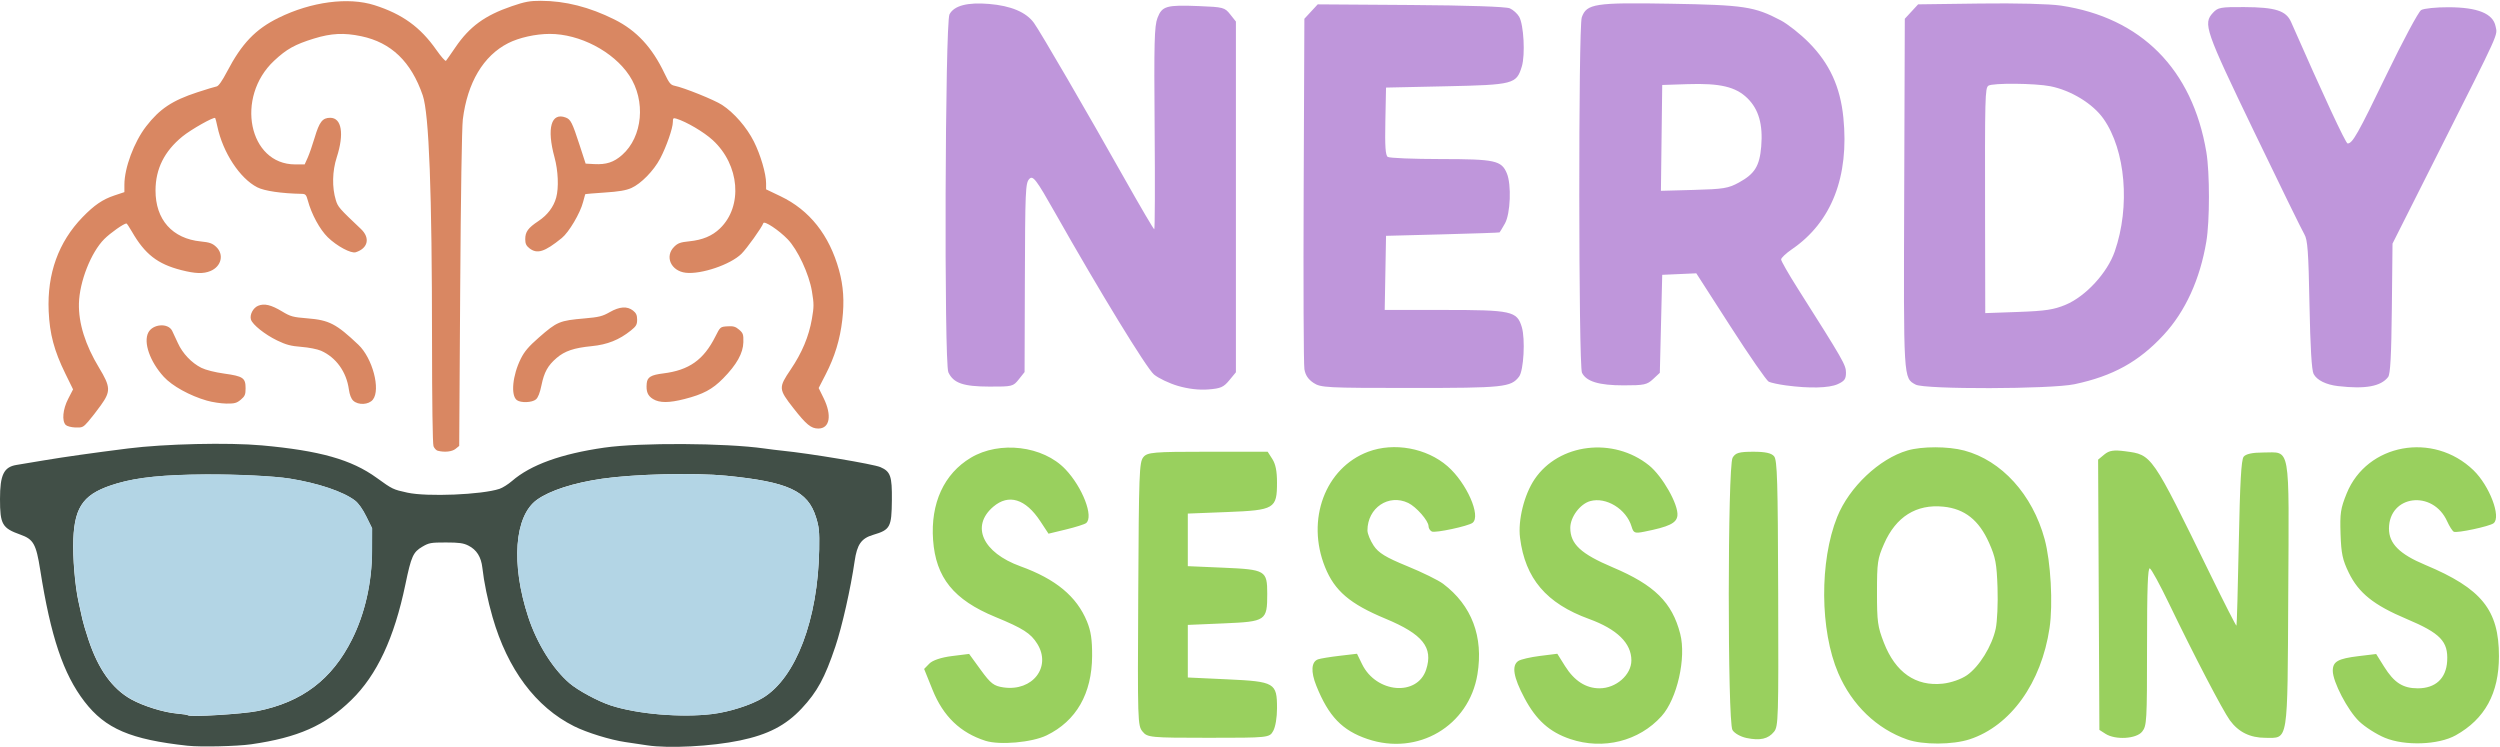
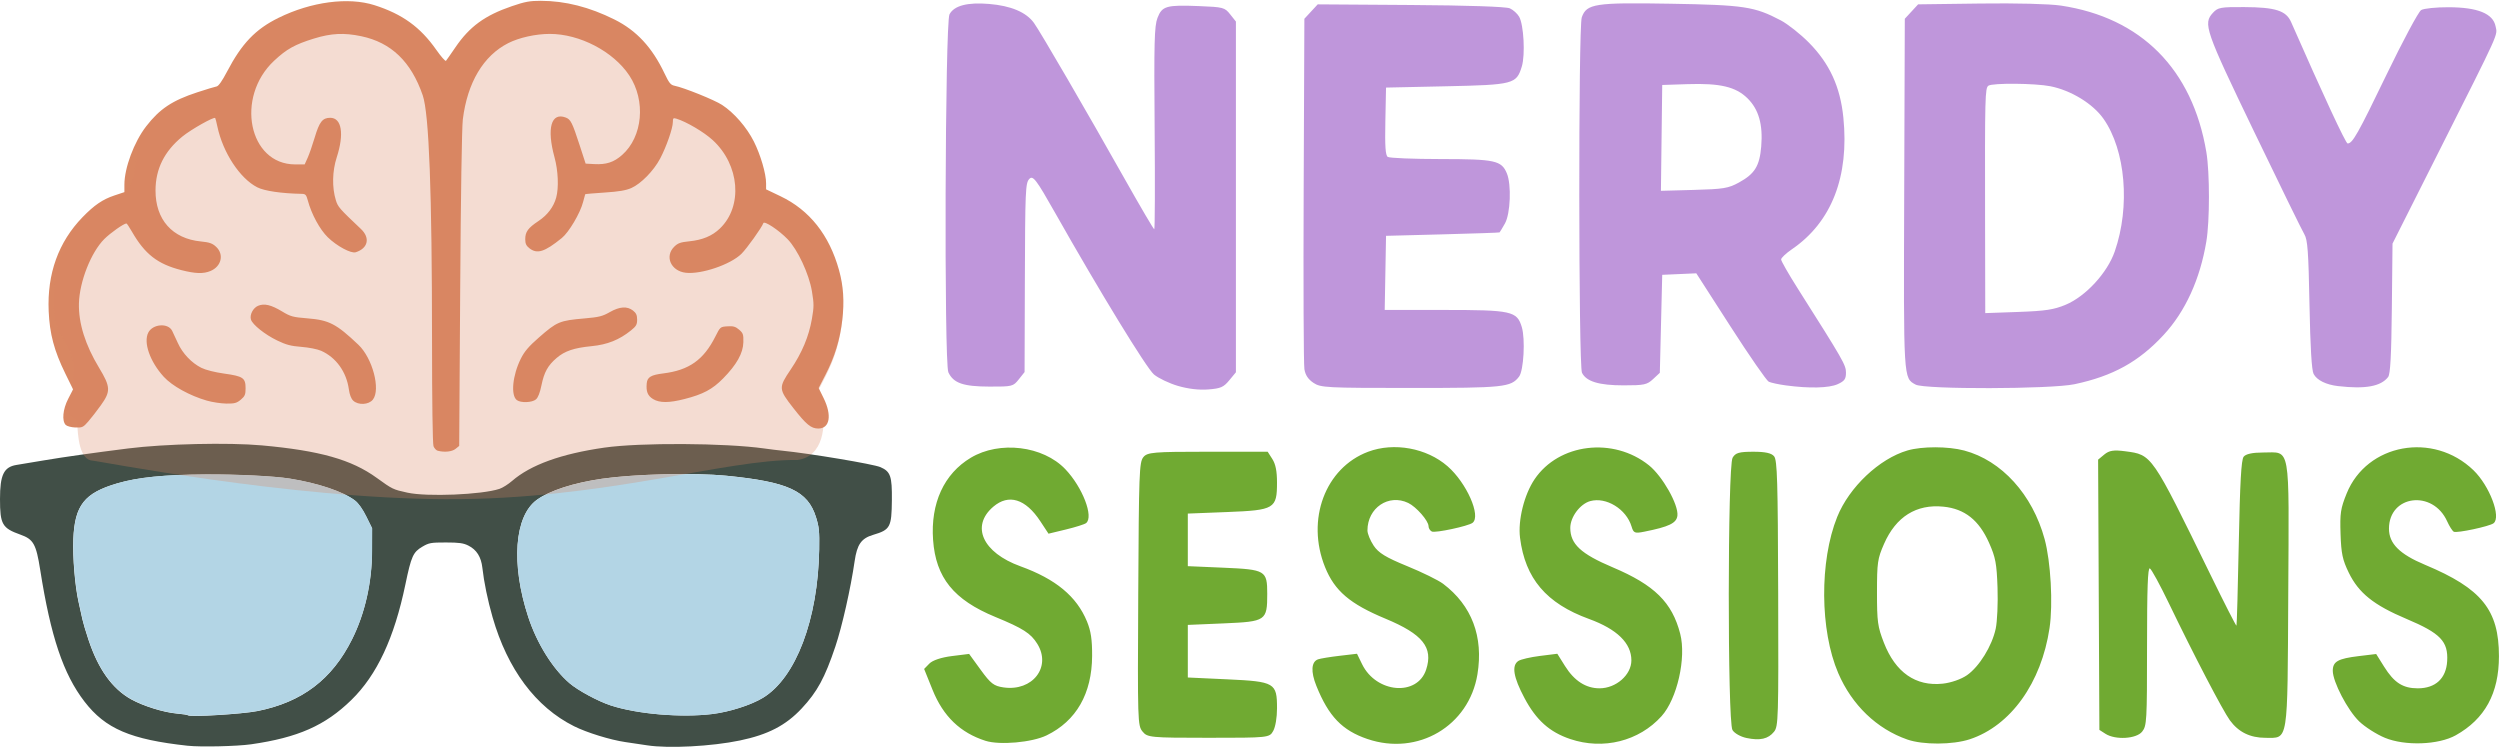
<svg xmlns="http://www.w3.org/2000/svg" height="92.926" version="1.2" width="311.052" id="svg6" xml:space="preserve">
  <defs id="defs1" />
  <path d="m 54.468,56.086 c -0.192,-0.05 -0.431,-0.306 -0.532,-0.57 -0.107,-0.282 -0.183,-5.62 -0.183,-12.985 -0.002,-18.658 -0.368,-28.379 -1.157,-30.672 -1.439,-4.182 -3.914,-6.564 -7.638,-7.35 -2.154,-0.454 -3.745,-0.376 -5.902,0.29 -2.364,0.73 -3.397,1.305 -4.951,2.759 C 29.248,12.102 30.945,20.456 36.725,20.456 h 1.182 l 0.371,-0.822 c 0.204,-0.452 0.599,-1.587 0.877,-2.522 0.582,-1.957 0.974,-2.456 1.933,-2.456 1.428,0 1.756,1.995 0.81,4.917 -0.557,1.719 -0.6,3.741 -0.113,5.329 0.259,0.847 0.42,1.031 3.126,3.592 1.175,1.112 0.882,2.405 -0.656,2.893 -0.574,0.182 -2.346,-0.768 -3.468,-1.861 -0.992,-0.966 -2.035,-2.886 -2.486,-4.576 -0.189,-0.706 -0.293,-0.823 -0.744,-0.831 -2.546,-0.048 -4.656,-0.358 -5.553,-0.817 -2.164,-1.107 -4.276,-4.329 -4.959,-7.564 -0.114,-0.542 -0.236,-1.017 -0.271,-1.055 -0.163,-0.18 -3.016,1.431 -4.087,2.308 -2.239,1.834 -3.327,4.013 -3.337,6.686 -0.015,3.647 2.087,6.016 5.648,6.366 1.071,0.106 1.428,0.231 1.892,0.665 1.012,0.945 0.663,2.44 -0.703,3.01 -0.883,0.369 -1.873,0.338 -3.635,-0.112 -2.954,-0.756 -4.522,-1.978 -6.141,-4.789 -0.321,-0.558 -0.626,-1.015 -0.677,-1.015 -0.322,0 -1.993,1.174 -2.755,1.936 -1.654,1.654 -3.093,5.309 -3.158,8.02 -0.059,2.455 0.786,5.155 2.499,7.989 1.446,2.391 1.473,2.943 0.228,4.678 -0.494,0.689 -1.202,1.6 -1.573,2.026 -0.623,0.715 -0.744,0.771 -1.594,0.739 C 8.875,53.171 8.336,53.029 8.182,52.876 7.679,52.372 7.813,50.923 8.483,49.624 L 9.091,48.445 8.129,46.485 C 6.738,43.649 6.179,41.553 6.056,38.713 5.853,34.051 7.275,30.109 10.276,27.016 c 1.449,-1.494 2.506,-2.215 3.958,-2.697 l 1.243,-0.414 v -0.92 c 0,-2.095 1.199,-5.312 2.708,-7.265 1.676,-2.169 3.247,-3.216 6.353,-4.233 1.13,-0.37 2.218,-0.7 2.417,-0.733 0.234,-0.039 0.691,-0.691 1.293,-1.841 1.828,-3.495 3.539,-5.283 6.406,-6.694 4.075,-2.006 8.69,-2.613 11.95,-1.572 3.455,1.104 5.698,2.725 7.678,5.551 0.588,0.839 1.132,1.455 1.207,1.368 0.076,-0.087 0.6,-0.837 1.166,-1.667 1.768,-2.594 3.665,-3.979 7.024,-5.128 1.643,-0.562 2.232,-0.671 3.607,-0.669 3.035,0.005 6.059,0.773 9.169,2.326 2.745,1.371 4.682,3.458 6.226,6.709 0.564,1.187 0.764,1.435 1.233,1.529 1.186,0.237 4.974,1.765 5.934,2.392 1.493,0.977 3.06,2.781 3.945,4.541 0.841,1.672 1.525,4.012 1.525,5.213 v 0.747 l 1.788,0.854 c 3.622,1.73 6.076,4.828 7.287,9.197 0.549,1.982 0.674,3.881 0.406,6.187 -0.285,2.454 -0.934,4.58 -2.074,6.798 l -0.866,1.684 0.609,1.238 c 1.065,2.163 0.782,3.805 -0.656,3.802 -0.899,-0.002 -1.495,-0.491 -3.101,-2.544 -1.851,-2.368 -1.863,-2.535 -0.335,-4.796 1.413,-2.091 2.259,-4.107 2.639,-6.29 0.266,-1.524 0.266,-1.883 0.003,-3.459 -0.36,-2.153 -1.772,-5.176 -3.021,-6.467 -1.1,-1.137 -2.91,-2.333 -3.022,-1.998 -0.176,0.527 -2.066,3.172 -2.733,3.824 -1.365,1.335 -4.987,2.565 -6.913,2.348 -1.844,-0.208 -2.66,-2.023 -1.452,-3.231 0.453,-0.453 0.774,-0.569 1.885,-0.682 1.657,-0.169 2.855,-0.671 3.82,-1.603 2.874,-2.773 2.449,-7.914 -0.909,-10.992 -1.094,-1.002 -3.253,-2.275 -4.521,-2.665 -0.382,-0.117 -0.435,-0.065 -0.435,0.425 0,0.759 -0.803,3.067 -1.581,4.541 -0.798,1.512 -2.382,3.133 -3.583,3.664 -0.671,0.297 -1.561,0.447 -3.312,0.561 -1.317,0.085 -2.41,0.181 -2.429,0.213 -0.019,0.032 -0.138,0.47 -0.266,0.973 -0.347,1.368 -1.76,3.758 -2.649,4.478 -2.141,1.735 -3.067,2.025 -4.037,1.262 -0.387,-0.304 -0.509,-0.573 -0.509,-1.117 0,-0.919 0.349,-1.402 1.627,-2.25 1.134,-0.753 1.898,-1.757 2.221,-2.92 0.339,-1.221 0.251,-3.353 -0.207,-5.026 -0.989,-3.614 -0.418,-5.635 1.397,-4.945 0.618,0.235 0.808,0.612 1.721,3.415 l 0.755,2.32 1.069,0.058 c 1.5,0.081 2.435,-0.224 3.466,-1.131 2.57,-2.263 2.979,-6.752 0.901,-9.89 -1.984,-2.995 -6.176,-5.183 -9.915,-5.176 -1.75,0.003 -3.806,0.463 -5.161,1.152 -3.085,1.57 -5.069,4.904 -5.639,9.477 -0.123,0.991 -0.254,9.38 -0.328,21.138 l -0.123,19.494 -0.456,0.369 c -0.436,0.353 -1.373,0.452 -2.213,0.234 z M 25.752,49.85 c -2.126,-0.608 -4.33,-1.825 -5.374,-2.968 -1.723,-1.887 -2.56,-4.279 -1.926,-5.505 0.559,-1.081 2.459,-1.223 2.966,-0.221 0.131,0.258 0.453,0.949 0.717,1.535 0.576,1.28 1.703,2.467 2.919,3.074 0.537,0.268 1.673,0.555 2.849,0.719 2.349,0.328 2.653,0.537 2.653,1.823 0,0.789 -0.084,0.99 -0.595,1.42 -0.505,0.425 -0.775,0.498 -1.788,0.487 -0.656,-0.008 -1.746,-0.172 -2.421,-0.365 z m 18.199,0.003 c -0.258,-0.24 -0.454,-0.746 -0.544,-1.402 -0.3,-2.185 -1.594,-3.983 -3.462,-4.81 -0.446,-0.197 -1.539,-0.413 -2.44,-0.482 -1.311,-0.1 -1.909,-0.259 -3.032,-0.803 -1.512,-0.732 -3.046,-1.956 -3.247,-2.588 -0.189,-0.594 0.26,-1.463 0.89,-1.724 0.77,-0.319 1.617,-0.118 2.983,0.706 1.049,0.633 1.349,0.715 3.136,0.858 2.713,0.217 3.6,0.675 6.351,3.28 1.762,1.668 2.797,5.575 1.808,6.832 -0.51,0.648 -1.814,0.719 -2.443,0.133 z m 20.363,-0.066 c -0.79,-0.578 -0.552,-3.079 0.492,-5.17 0.447,-0.895 0.983,-1.522 2.239,-2.62 2.268,-1.983 2.573,-2.11 5.696,-2.38 1.774,-0.153 2.222,-0.265 3.117,-0.777 1.234,-0.706 2.177,-0.77 2.905,-0.197 0.389,0.306 0.509,0.573 0.509,1.128 0,0.616 -0.118,0.822 -0.776,1.35 -1.453,1.168 -2.924,1.755 -4.878,1.947 -2.205,0.217 -3.348,0.602 -4.363,1.471 -1.092,0.935 -1.552,1.766 -1.887,3.405 -0.192,0.941 -0.423,1.528 -0.69,1.753 -0.477,0.401 -1.867,0.454 -2.365,0.09 z m 16.945,-0.133 c -0.676,-0.412 -0.89,-0.941 -0.793,-1.959 0.074,-0.775 0.525,-1.045 2.066,-1.236 3.2,-0.397 5.014,-1.682 6.473,-4.585 0.606,-1.206 0.616,-1.215 1.507,-1.273 0.725,-0.047 1.002,0.033 1.45,0.418 0.494,0.425 0.551,0.592 0.528,1.557 -0.032,1.369 -0.828,2.792 -2.523,4.514 -1.334,1.355 -2.476,1.964 -4.798,2.558 -1.93,0.494 -3.106,0.495 -3.91,0.005 z" style="fill:#d98762;fill-opacity:1;stroke:none;stroke-width:0.204;stroke-dasharray:none;stroke-opacity:1" id="path1-8" />
  <path d="M 23.383,92.79 C 16.244,92.014 13.118,90.678 10.511,87.29 7.876,83.866 6.309,79.201 5.001,70.894 4.497,67.691 4.162,67.096 2.544,66.521 0.271,65.714 0,65.241 0,62.083 c 0,-2.995 0.473,-3.975 2.043,-4.234 0.307,-0.051 1.863,-0.31 3.458,-0.576 2.606,-0.435 5.995,-0.914 10.439,-1.476 4.557,-0.576 12.48,-0.758 16.636,-0.382 7.218,0.654 11.149,1.764 14.293,4.039 1.961,1.418 2.022,1.448 3.818,1.842 2.452,0.537 9.248,0.258 11.457,-0.471 0.382,-0.126 1.085,-0.567 1.562,-0.98 2.324,-2.011 6.109,-3.379 11.486,-4.151 4.453,-0.639 15.043,-0.582 19.912,0.107 0.691,0.098 1.692,0.221 2.223,0.274 3.413,0.339 11.348,1.668 12.214,2.045 1.258,0.548 1.456,1.117 1.427,4.106 -0.033,3.375 -0.201,3.688 -2.328,4.319 -1.475,0.438 -2.004,1.191 -2.307,3.283 -0.487,3.37 -1.565,8.141 -2.398,10.619 -1.31,3.895 -2.257,5.635 -4.193,7.704 -1.968,2.104 -4.178,3.249 -7.678,3.98 -3.528,0.736 -8.873,1.016 -11.539,0.604 -0.647,-0.1 -1.872,-0.283 -2.722,-0.406 -1.854,-0.269 -4.782,-1.173 -6.38,-1.972 -4.762,-2.379 -8.271,-7.076 -10.138,-13.568 -0.601,-2.089 -1.071,-4.366 -1.268,-6.143 -0.15,-1.353 -0.715,-2.249 -1.743,-2.764 -0.624,-0.313 -1.158,-0.386 -2.801,-0.387 -1.861,-3.7e-4 -2.104,0.043 -2.923,0.525 -1.15,0.676 -1.381,1.189 -2.106,4.676 -1.393,6.697 -3.541,11.291 -6.739,14.407 -3.256,3.173 -6.63,4.664 -12.455,5.502 -1.746,0.251 -6.271,0.357 -7.868,0.183 z m 8.663,-4.32 c 5.536,-1.111 9.248,-3.923 11.737,-8.891 1.614,-3.22 2.491,-7.09 2.501,-11.029 l 0.007,-2.813 -0.724,-1.465 c -0.456,-0.923 -0.975,-1.657 -1.404,-1.984 -1.463,-1.116 -4.588,-2.168 -8.118,-2.735 -1.967,-0.315 -6.618,-0.543 -10.536,-0.516 -5.161,0.036 -8.361,0.361 -10.923,1.11 -4.089,1.195 -5.293,2.72 -5.466,6.922 -0.093,2.271 0.209,5.878 0.659,7.869 0.156,0.691 0.364,1.629 0.462,2.084 0.098,0.455 0.446,1.629 0.774,2.61 1.225,3.667 2.957,6.075 5.31,7.385 1.493,0.831 4.051,1.627 5.68,1.767 0.704,0.06 1.323,0.156 1.377,0.213 0.235,0.25 6.77,-0.147 8.663,-0.527 z m 56.579,0.367 c 2.146,-0.263 4.826,-1.121 6.302,-2.018 4.098,-2.489 6.847,-9.741 6.997,-18.453 0.039,-2.264 -0.014,-2.797 -0.4,-4.027 -1.025,-3.264 -3.454,-4.385 -11.154,-5.149 -3.966,-0.393 -11.415,-0.213 -15.466,0.374 -3.541,0.513 -6.494,1.468 -8.093,2.617 -2.812,2.019 -3.254,7.998 -1.079,14.603 1.082,3.287 3.041,6.426 5.127,8.217 1.046,0.898 3.537,2.243 5.116,2.762 3.298,1.084 8.778,1.549 12.651,1.074 z" style="fill:#414f47;fill-opacity:1;stroke-width:0.604;stroke:none" id="path1" />
  <g id="g18" style="fill:#b3d5e5;fill-opacity:1;stroke:none" transform="translate(-0.1601774,-0.05574659)">
    <path id="path1-26" style="fill:#b3d5e5;fill-opacity:1;stroke-width:0.604;stroke:none" d="m 87.011,59.062 c -3.958,-0.088 -8.909,0.124 -11.947,0.564 -3.541,0.513 -6.494,1.466 -8.094,2.615 -2.812,2.019 -3.253,7.998 -1.078,14.604 1.082,3.287 3.041,6.427 5.127,8.219 1.046,0.898 3.536,2.241 5.115,2.76 3.298,1.084 8.779,1.549 12.652,1.074 2.146,-0.263 4.825,-1.121 6.301,-2.018 4.098,-2.489 6.849,-9.74 6.998,-18.453 0.039,-2.264 -0.014,-2.798 -0.4,-4.027 -1.025,-3.264 -3.454,-4.385 -11.154,-5.148 -0.991,-0.098 -2.2,-0.16 -3.52,-0.189 z" />
    <path id="path1-2" style="fill:#b3d5e5;fill-opacity:1;stroke-width:0.604;stroke:none" d="m 25.685,59.079 c -5.161,0.036 -8.36,0.36 -10.922,1.109 -4.089,1.195 -5.294,2.72 -5.467,6.922 -0.093,2.271 0.21,5.878 0.66,7.869 0.156,0.691 0.363,1.629 0.461,2.084 0.098,0.455 0.448,1.629 0.775,2.609 1.225,3.667 2.955,6.075 5.309,7.385 1.493,0.831 4.051,1.628 5.68,1.768 0.704,0.06 1.324,0.156 1.377,0.213 0.235,0.25 6.771,-0.147 8.664,-0.527 5.536,-1.111 9.247,-3.924 11.736,-8.893 1.614,-3.22 2.492,-7.088 2.502,-11.027 l 0.006,-2.814 -0.723,-1.465 c -0.456,-0.923 -0.975,-1.655 -1.404,-1.982 -1.463,-1.116 -4.589,-2.168 -8.119,-2.734 -1.967,-0.315 -6.617,-0.543 -10.535,-0.516 z" />
  </g>
  <path d="m 146.565,48.016 c -1.089,-0.318 -2.434,-0.959 -2.988,-1.423 -0.923,-0.774 -6.785,-10.36 -12.306,-20.125 -2.349,-4.155 -2.756,-4.688 -3.207,-4.2 -0.479,0.518 -0.515,1.37 -0.551,13.122 l -0.034,10.903 -0.722,0.908 c -0.701,0.882 -0.807,0.908 -3.661,0.9 -3.249,-0.009 -4.462,-0.43 -5.098,-1.772 -0.546,-1.152 -0.413,-43.501 0.139,-44.547 0.572,-1.081 2.232,-1.517 4.923,-1.292 2.723,0.227 4.615,1.025 5.579,2.353 0.792,1.09 6.504,10.913 11.409,19.618 1.879,3.335 3.483,6.065 3.565,6.067 0.082,0.003 0.104,-5.649 0.048,-12.558 -0.086,-10.689 -0.033,-12.738 0.354,-13.741 0.572,-1.482 1.104,-1.634 5.165,-1.471 3.024,0.121 3.198,0.167 3.879,1.025 l 0.714,0.898 V 24.5 46.318 l -0.825,0.999 c -0.71,0.861 -1.073,1.019 -2.615,1.138 -1.156,0.09 -2.491,-0.066 -3.77,-0.44 z M 163.428,47.637 c -0.66,-0.435 -1.01,-0.961 -1.133,-1.698 -0.098,-0.587 -0.139,-10.638 -0.091,-22.335 l 0.087,-21.268 0.83,-0.897 0.83,-0.897 11.571,0.079 c 7.122,0.048 11.862,0.208 12.327,0.414 0.415,0.184 0.94,0.655 1.165,1.046 0.572,0.993 0.773,4.743 0.331,6.193 -0.667,2.188 -1.018,2.28 -9.409,2.461 l -7.485,0.162 -0.084,4.181 c -0.063,3.128 0.012,4.247 0.299,4.444 0.211,0.145 3.18,0.265 6.598,0.268 6.761,0.005 7.546,0.175 8.219,1.776 0.589,1.399 0.451,5.015 -0.237,6.238 -0.326,0.578 -0.628,1.079 -0.671,1.112 -0.043,0.033 -3.239,0.142 -7.101,0.243 l -7.022,0.183 -0.083,4.611 -0.083,4.611 h 7.339 c 8.46,0 9.113,0.142 9.715,2.118 0.455,1.491 0.24,5.425 -0.338,6.179 -1.011,1.32 -1.878,1.411 -13.478,1.41 -10.516,-0.001 -11.194,-0.037 -12.096,-0.632 z m 58.777,0.316 c -0.904,-0.122 -1.865,-0.329 -2.135,-0.459 -0.27,-0.131 -2.409,-3.219 -4.753,-6.863 l -4.262,-6.625 -2.12,0.094 -2.12,0.094 -0.149,6.096 -0.149,6.096 -0.838,0.78 c -0.758,0.706 -1.109,0.78 -3.67,0.78 -3.068,0 -4.639,-0.476 -5.179,-1.569 -0.428,-0.867 -0.453,-42.995 -0.026,-44.212 0.599,-1.707 1.622,-1.864 11.045,-1.702 9.171,0.158 10.432,0.348 13.711,2.068 0.877,0.46 2.458,1.711 3.512,2.779 2.568,2.601 3.893,5.482 4.28,9.308 0.743,7.351 -1.466,13.018 -6.388,16.385 -0.745,0.51 -1.355,1.085 -1.355,1.278 -2.3e-4,0.193 0.915,1.795 2.033,3.559 5.727,9.035 6.035,9.572 6.035,10.526 0,0.796 -0.182,1.048 -1.036,1.435 -1.073,0.485 -3.533,0.543 -6.434,0.152 z m -5.843,-25.246 c 1.963,-1.074 2.567,-2.049 2.77,-4.473 0.23,-2.742 -0.312,-4.639 -1.717,-6.013 -1.46,-1.428 -3.407,-1.885 -7.462,-1.751 l -3.138,0.103 -0.081,6.584 -0.081,6.584 4.115,-0.112 c 3.678,-0.1 4.272,-0.198 5.594,-0.921 z m 21.985,25.147 c -1.529,-0.838 -1.505,-0.445 -1.425,-23.765 l 0.075,-21.754 0.828,-0.897 0.828,-0.897 7.688,-0.102 c 4.541,-0.06 8.667,0.045 10.079,0.257 9.993,1.497 16.367,7.918 18.096,18.228 0.431,2.567 0.43,8.555 -0.002,11.13 -0.787,4.7 -2.611,8.694 -5.303,11.608 -3.085,3.341 -6.32,5.131 -11.1,6.143 -2.932,0.621 -18.65,0.659 -19.765,0.049 z m 18.67,-9.939 c 2.492,-1.046 5.18,-3.967 6.104,-6.633 1.94,-5.601 1.346,-12.59 -1.403,-16.503 -1.316,-1.872 -4.028,-3.534 -6.609,-4.048 -1.878,-0.374 -7.194,-0.421 -7.706,-0.069 -0.423,0.291 -0.448,1.286 -0.419,16.53 l 0.023,11.766 4.109,-0.146 c 3.37,-0.12 4.431,-0.281 5.902,-0.898 z m 33.916,10.129 c -1.525,-0.177 -2.662,-0.739 -3.073,-1.518 -0.242,-0.459 -0.41,-3.296 -0.512,-8.627 -0.125,-6.603 -0.233,-8.079 -0.637,-8.746 -0.268,-0.441 -3.08,-6.186 -6.25,-12.766 -6.113,-12.688 -6.374,-13.443 -5.117,-14.802 0.609,-0.658 0.945,-0.719 3.87,-0.704 3.898,0.02 5.222,0.441 5.845,1.859 4.032,9.166 6.799,15.112 7.033,15.112 0.61,0 1.26,-1.15 4.854,-8.586 2.04,-4.22 3.966,-7.813 4.296,-8.014 0.33,-0.201 1.869,-0.358 3.436,-0.352 3.606,0.015 5.502,0.786 5.823,2.368 0.242,1.195 0.666,0.258 -7.118,15.715 l -5.704,11.325 -0.084,8.053 c -0.061,5.878 -0.186,8.186 -0.46,8.544 -0.898,1.173 -2.836,1.527 -6.203,1.136 z" style="fill:#bf96db;fill-opacity:1;stroke:none;stroke-width:0.233;stroke-opacity:1" id="path1-5" />
-   <path d="m 122.622,92.174 c -3.14,-1.003 -5.265,-3.048 -6.593,-6.342 l -1.048,-2.601 0.651,-0.667 c 0.399,-0.408 1.484,-0.771 2.799,-0.935 l 2.148,-0.268 1.442,1.984 c 1.247,1.716 1.633,2.011 2.85,2.185 3.607,0.514 5.975,-2.552 4.19,-5.425 -0.814,-1.309 -1.77,-1.922 -5.224,-3.344 -5.177,-2.132 -7.406,-4.891 -7.742,-9.581 -0.327,-4.562 1.355,-8.229 4.691,-10.226 3.583,-2.145 8.986,-1.491 11.766,1.426 2.141,2.245 3.559,5.938 2.577,6.706 -0.19,0.148 -1.318,0.505 -2.509,0.793 l -2.164,0.523 -1.021,-1.552 c -1.836,-2.79 -3.934,-3.437 -5.848,-1.805 -2.83,2.414 -1.331,5.71 3.372,7.411 4.398,1.591 6.999,3.747 8.281,6.862 0.492,1.195 0.651,2.256 0.642,4.282 -0.019,4.695 -1.969,8.103 -5.663,9.896 -1.812,0.88 -5.84,1.238 -7.598,0.677 z m 47.523,-0.223 c -3.156,-1.073 -4.834,-2.819 -6.364,-6.62 -0.713,-1.771 -0.633,-2.995 0.215,-3.298 0.284,-0.101 1.49,-0.299 2.68,-0.438 l 2.163,-0.254 0.634,1.299 c 1.762,3.607 6.867,4.038 7.969,0.673 0.902,-2.756 -0.415,-4.403 -5.069,-6.34 -4.421,-1.84 -6.315,-3.456 -7.506,-6.403 -2.388,-5.908 0.017,-12.356 5.356,-14.363 3.212,-1.207 7.277,-0.466 9.88,1.8 2.369,2.063 4.198,6.196 3.116,7.042 -0.525,0.41 -4.642,1.291 -5.068,1.084 -0.226,-0.11 -0.411,-0.409 -0.411,-0.664 0,-0.668 -1.525,-2.413 -2.528,-2.892 -2.441,-1.167 -5.073,0.611 -5.073,3.427 0,0.397 0.348,1.245 0.773,1.884 0.604,0.909 1.515,1.465 4.17,2.55 1.868,0.763 3.881,1.752 4.472,2.198 3.564,2.687 5.039,6.576 4.27,11.263 -1.056,6.435 -7.417,10.179 -13.677,8.051 z m 25.231,0.003 c -2.578,-0.868 -4.242,-2.357 -5.701,-5.105 -1.381,-2.599 -1.619,-4.042 -0.76,-4.614 0.293,-0.195 1.503,-0.476 2.69,-0.624 l 2.158,-0.27 0.956,1.527 c 1.153,1.843 2.594,2.772 4.296,2.772 2.058,0 3.963,-1.672 3.963,-3.478 0,-2.138 -1.783,-3.881 -5.27,-5.151 -5.316,-1.936 -7.943,-5.027 -8.584,-10.098 -0.276,-2.183 0.518,-5.376 1.813,-7.29 3.021,-4.466 9.801,-5.287 14.233,-1.723 1.681,1.351 3.686,4.899 3.535,6.253 -0.105,0.937 -1.035,1.387 -4.136,2.002 -1.174,0.233 -1.324,0.171 -1.57,-0.648 -0.652,-2.169 -3.161,-3.71 -5.144,-3.159 -1.264,0.351 -2.479,1.983 -2.479,3.33 0,2.013 1.309,3.23 5.282,4.911 5.198,2.199 7.39,4.36 8.396,8.275 0.77,2.998 -0.384,8.087 -2.322,10.241 -2.803,3.114 -7.253,4.231 -11.356,2.849 z m 41.931,0.057 c -3.803,-1.327 -6.884,-4.289 -8.59,-8.256 -2.286,-5.314 -2.343,-13.943 -0.13,-19.441 1.491,-3.704 5.238,-7.245 8.751,-8.269 1.808,-0.527 5.052,-0.522 7.055,0.011 4.649,1.237 8.491,5.472 10,11.021 0.764,2.809 1.056,8.072 0.615,11.047 -1.016,6.843 -4.838,12.177 -9.926,13.855 -2.123,0.7 -5.818,0.715 -7.774,0.033 z m 7.431,-8.004 c 1.528,-1.07 3.113,-3.639 3.571,-5.789 0.19,-0.892 0.291,-3.183 0.225,-5.099 -0.104,-3.013 -0.245,-3.762 -1.053,-5.58 -1.255,-2.823 -3.029,-4.231 -5.674,-4.499 -3.374,-0.343 -5.912,1.246 -7.392,4.628 -0.81,1.851 -0.877,2.312 -0.878,6.045 -6.9e-4,3.657 0.081,4.251 0.859,6.256 1.433,3.692 3.955,5.449 7.315,5.093 1.039,-0.11 2.308,-0.553 3.027,-1.056 z m 51.985,7.787 c -1.037,-0.429 -2.474,-1.347 -3.193,-2.039 -1.435,-1.381 -3.284,-4.925 -3.284,-6.295 0,-1.154 0.639,-1.515 3.232,-1.827 l 2.167,-0.261 0.982,1.569 c 1.254,2.004 2.338,2.701 4.201,2.701 2.201,0 3.527,-1.23 3.651,-3.387 0.141,-2.453 -0.837,-3.469 -5.045,-5.243 -4.098,-1.728 -5.964,-3.223 -7.203,-5.77 -0.773,-1.59 -0.937,-2.362 -1.018,-4.81 -0.085,-2.577 0.003,-3.162 0.76,-5.033 2.514,-6.209 10.773,-7.723 15.778,-2.891 1.999,1.929 3.478,5.83 2.501,6.595 -0.492,0.385 -4.547,1.252 -4.944,1.057 -0.173,-0.085 -0.547,-0.668 -0.83,-1.295 -1.789,-3.967 -7.24,-3.276 -7.24,0.917 0,1.849 1.316,3.165 4.493,4.494 7.037,2.943 9.19,5.607 9.19,11.372 0,4.611 -1.743,7.803 -5.369,9.833 -2.153,1.205 -6.32,1.353 -8.831,0.313 z m -79.422,0.027 c -0.745,-0.156 -1.519,-0.597 -1.748,-0.995 -0.622,-1.076 -0.605,-32.794 0.018,-33.873 0.355,-0.614 0.807,-0.745 2.573,-0.747 1.503,-0.002 2.278,0.17 2.596,0.575 0.386,0.491 0.461,3.029 0.503,17.068 0.048,15.639 0.021,16.527 -0.518,17.196 -0.724,0.899 -1.741,1.129 -3.424,0.776 z m -75.148,-0.804 c -0.604,-0.765 -0.616,-1.137 -0.532,-17.11 0.079,-15.078 0.127,-16.381 0.628,-17.016 0.492,-0.622 1.248,-0.687 8.009,-0.687 h 7.466 l 0.581,0.908 c 0.407,0.636 0.581,1.513 0.581,2.923 0,3.26 -0.307,3.442 -6.188,3.673 l -4.91,0.192 v 3.271 3.271 l 4.44,0.192 c 5.24,0.227 5.443,0.348 5.443,3.244 0,3.354 -0.154,3.459 -5.372,3.682 l -4.51,0.192 v 3.271 3.271 l 4.942,0.23 c 5.877,0.273 6.157,0.436 6.157,3.592 0,1.161 -0.194,2.323 -0.473,2.826 -0.468,0.845 -0.565,0.855 -8.058,0.855 -7.218,0 -7.614,-0.038 -8.202,-0.782 z m 119.814,0.284 -0.76,-0.487 -0.079,-16.812 -0.079,-16.812 0.774,-0.642 c 0.606,-0.502 1.171,-0.59 2.595,-0.401 3.358,0.444 3.245,0.281 10.61,15.358 1.733,3.547 3.188,6.401 3.235,6.342 0.047,-0.059 0.177,-4.693 0.289,-10.297 0.151,-7.561 0.306,-10.327 0.601,-10.719 0.259,-0.345 1.097,-0.529 2.41,-0.529 3.48,0 3.243,-1.329 3.143,17.635 -0.099,18.772 0.045,17.863 -2.832,17.863 -1.913,0 -3.365,-0.715 -4.432,-2.181 -0.888,-1.22 -4.502,-8.155 -7.578,-14.539 -1.117,-2.318 -2.187,-4.28 -2.379,-4.361 -0.256,-0.108 -0.349,2.464 -0.349,9.697 0,9.332 -0.032,9.885 -0.608,10.614 -0.717,0.907 -3.326,1.062 -4.561,0.272 z" style="fill:#99d05e;fill-opacity:1;stroke:none;stroke-width:0.257;stroke-opacity:1" id="path1-88" />
+   <path d="m 122.622,92.174 c -3.14,-1.003 -5.265,-3.048 -6.593,-6.342 l -1.048,-2.601 0.651,-0.667 c 0.399,-0.408 1.484,-0.771 2.799,-0.935 l 2.148,-0.268 1.442,1.984 c 1.247,1.716 1.633,2.011 2.85,2.185 3.607,0.514 5.975,-2.552 4.19,-5.425 -0.814,-1.309 -1.77,-1.922 -5.224,-3.344 -5.177,-2.132 -7.406,-4.891 -7.742,-9.581 -0.327,-4.562 1.355,-8.229 4.691,-10.226 3.583,-2.145 8.986,-1.491 11.766,1.426 2.141,2.245 3.559,5.938 2.577,6.706 -0.19,0.148 -1.318,0.505 -2.509,0.793 l -2.164,0.523 -1.021,-1.552 c -1.836,-2.79 -3.934,-3.437 -5.848,-1.805 -2.83,2.414 -1.331,5.71 3.372,7.411 4.398,1.591 6.999,3.747 8.281,6.862 0.492,1.195 0.651,2.256 0.642,4.282 -0.019,4.695 -1.969,8.103 -5.663,9.896 -1.812,0.88 -5.84,1.238 -7.598,0.677 z m 47.523,-0.223 c -3.156,-1.073 -4.834,-2.819 -6.364,-6.62 -0.713,-1.771 -0.633,-2.995 0.215,-3.298 0.284,-0.101 1.49,-0.299 2.68,-0.438 l 2.163,-0.254 0.634,1.299 c 1.762,3.607 6.867,4.038 7.969,0.673 0.902,-2.756 -0.415,-4.403 -5.069,-6.34 -4.421,-1.84 -6.315,-3.456 -7.506,-6.403 -2.388,-5.908 0.017,-12.356 5.356,-14.363 3.212,-1.207 7.277,-0.466 9.88,1.8 2.369,2.063 4.198,6.196 3.116,7.042 -0.525,0.41 -4.642,1.291 -5.068,1.084 -0.226,-0.11 -0.411,-0.409 -0.411,-0.664 0,-0.668 -1.525,-2.413 -2.528,-2.892 -2.441,-1.167 -5.073,0.611 -5.073,3.427 0,0.397 0.348,1.245 0.773,1.884 0.604,0.909 1.515,1.465 4.17,2.55 1.868,0.763 3.881,1.752 4.472,2.198 3.564,2.687 5.039,6.576 4.27,11.263 -1.056,6.435 -7.417,10.179 -13.677,8.051 z m 25.231,0.003 c -2.578,-0.868 -4.242,-2.357 -5.701,-5.105 -1.381,-2.599 -1.619,-4.042 -0.76,-4.614 0.293,-0.195 1.503,-0.476 2.69,-0.624 l 2.158,-0.27 0.956,1.527 c 1.153,1.843 2.594,2.772 4.296,2.772 2.058,0 3.963,-1.672 3.963,-3.478 0,-2.138 -1.783,-3.881 -5.27,-5.151 -5.316,-1.936 -7.943,-5.027 -8.584,-10.098 -0.276,-2.183 0.518,-5.376 1.813,-7.29 3.021,-4.466 9.801,-5.287 14.233,-1.723 1.681,1.351 3.686,4.899 3.535,6.253 -0.105,0.937 -1.035,1.387 -4.136,2.002 -1.174,0.233 -1.324,0.171 -1.57,-0.648 -0.652,-2.169 -3.161,-3.71 -5.144,-3.159 -1.264,0.351 -2.479,1.983 -2.479,3.33 0,2.013 1.309,3.23 5.282,4.911 5.198,2.199 7.39,4.36 8.396,8.275 0.77,2.998 -0.384,8.087 -2.322,10.241 -2.803,3.114 -7.253,4.231 -11.356,2.849 z m 41.931,0.057 c -3.803,-1.327 -6.884,-4.289 -8.59,-8.256 -2.286,-5.314 -2.343,-13.943 -0.13,-19.441 1.491,-3.704 5.238,-7.245 8.751,-8.269 1.808,-0.527 5.052,-0.522 7.055,0.011 4.649,1.237 8.491,5.472 10,11.021 0.764,2.809 1.056,8.072 0.615,11.047 -1.016,6.843 -4.838,12.177 -9.926,13.855 -2.123,0.7 -5.818,0.715 -7.774,0.033 z m 7.431,-8.004 c 1.528,-1.07 3.113,-3.639 3.571,-5.789 0.19,-0.892 0.291,-3.183 0.225,-5.099 -0.104,-3.013 -0.245,-3.762 -1.053,-5.58 -1.255,-2.823 -3.029,-4.231 -5.674,-4.499 -3.374,-0.343 -5.912,1.246 -7.392,4.628 -0.81,1.851 -0.877,2.312 -0.878,6.045 -6.9e-4,3.657 0.081,4.251 0.859,6.256 1.433,3.692 3.955,5.449 7.315,5.093 1.039,-0.11 2.308,-0.553 3.027,-1.056 z m 51.985,7.787 c -1.037,-0.429 -2.474,-1.347 -3.193,-2.039 -1.435,-1.381 -3.284,-4.925 -3.284,-6.295 0,-1.154 0.639,-1.515 3.232,-1.827 l 2.167,-0.261 0.982,1.569 c 1.254,2.004 2.338,2.701 4.201,2.701 2.201,0 3.527,-1.23 3.651,-3.387 0.141,-2.453 -0.837,-3.469 -5.045,-5.243 -4.098,-1.728 -5.964,-3.223 -7.203,-5.77 -0.773,-1.59 -0.937,-2.362 -1.018,-4.81 -0.085,-2.577 0.003,-3.162 0.76,-5.033 2.514,-6.209 10.773,-7.723 15.778,-2.891 1.999,1.929 3.478,5.83 2.501,6.595 -0.492,0.385 -4.547,1.252 -4.944,1.057 -0.173,-0.085 -0.547,-0.668 -0.83,-1.295 -1.789,-3.967 -7.24,-3.276 -7.24,0.917 0,1.849 1.316,3.165 4.493,4.494 7.037,2.943 9.19,5.607 9.19,11.372 0,4.611 -1.743,7.803 -5.369,9.833 -2.153,1.205 -6.32,1.353 -8.831,0.313 z m -79.422,0.027 c -0.745,-0.156 -1.519,-0.597 -1.748,-0.995 -0.622,-1.076 -0.605,-32.794 0.018,-33.873 0.355,-0.614 0.807,-0.745 2.573,-0.747 1.503,-0.002 2.278,0.17 2.596,0.575 0.386,0.491 0.461,3.029 0.503,17.068 0.048,15.639 0.021,16.527 -0.518,17.196 -0.724,0.899 -1.741,1.129 -3.424,0.776 z m -75.148,-0.804 c -0.604,-0.765 -0.616,-1.137 -0.532,-17.11 0.079,-15.078 0.127,-16.381 0.628,-17.016 0.492,-0.622 1.248,-0.687 8.009,-0.687 h 7.466 l 0.581,0.908 c 0.407,0.636 0.581,1.513 0.581,2.923 0,3.26 -0.307,3.442 -6.188,3.673 l -4.91,0.192 v 3.271 3.271 l 4.44,0.192 c 5.24,0.227 5.443,0.348 5.443,3.244 0,3.354 -0.154,3.459 -5.372,3.682 l -4.51,0.192 v 3.271 3.271 l 4.942,0.23 c 5.877,0.273 6.157,0.436 6.157,3.592 0,1.161 -0.194,2.323 -0.473,2.826 -0.468,0.845 -0.565,0.855 -8.058,0.855 -7.218,0 -7.614,-0.038 -8.202,-0.782 z m 119.814,0.284 -0.76,-0.487 -0.079,-16.812 -0.079,-16.812 0.774,-0.642 c 0.606,-0.502 1.171,-0.59 2.595,-0.401 3.358,0.444 3.245,0.281 10.61,15.358 1.733,3.547 3.188,6.401 3.235,6.342 0.047,-0.059 0.177,-4.693 0.289,-10.297 0.151,-7.561 0.306,-10.327 0.601,-10.719 0.259,-0.345 1.097,-0.529 2.41,-0.529 3.48,0 3.243,-1.329 3.143,17.635 -0.099,18.772 0.045,17.863 -2.832,17.863 -1.913,0 -3.365,-0.715 -4.432,-2.181 -0.888,-1.22 -4.502,-8.155 -7.578,-14.539 -1.117,-2.318 -2.187,-4.28 -2.379,-4.361 -0.256,-0.108 -0.349,2.464 -0.349,9.697 0,9.332 -0.032,9.885 -0.608,10.614 -0.717,0.907 -3.326,1.062 -4.561,0.272 z" style="fill:#70aa32;fill-opacity:1;stroke:none;stroke-width:0.257;stroke-opacity:1" id="path1-88" />
+   <path d="m 55.486,62.11 c -19.708,-0.09 -43.347,-4.798 -44.197,-4.83 -1.832,-0.461 -1.576,-4.757 -1.729,-4.91 -0.503,-0.503 -1.783,-1.157 -1.113,-2.457 l 0.608,-1.178 0.099,-2.579 c 0.121,-3.156 -2.304,-4.313 -2.427,-7.154 -0.202,-4.662 0.513,-8.604 3.513,-11.697 1.449,-1.494 2.506,-2.215 3.958,-2.697 l 1.243,-0.414 0.619,-0.92 c 1.169,-1.738 0.58,-5.312 2.089,-7.265 1.676,-2.169 3.247,-3.216 6.353,-4.233 1.13,-0.37 2.218,-0.7 2.417,-0.733 0.234,-0.039 0.691,-0.691 1.293,-1.841 1.828,-3.495 3.539,-5.283 6.406,-6.694 4.075,-2.006 8.69,-2.613 11.95,-1.572 3.455,1.104 5.698,2.725 7.678,5.551 0.588,0.839 1.132,1.455 1.207,1.368 0.076,-0.087 0.6,-0.837 1.166,-1.667 1.768,-2.594 3.665,-3.979 7.024,-5.128 1.643,-0.562 2.232,-0.671 3.607,-0.669 3.035,0.005 6.059,0.773 9.169,2.326 2.745,1.371 4.682,3.458 6.226,6.709 0.564,1.187 0.764,1.435 1.233,1.529 1.186,0.237 4.974,1.765 5.934,2.392 1.493,0.977 3.06,2.781 3.945,4.541 0.841,1.672 1.525,4.012 1.525,5.213 v 0.747 l 1.788,0.854 c 3.622,1.73 6.076,4.828 7.287,9.197 0.549,1.982 0.674,3.881 0.406,6.187 -0.285,2.454 -0.934,4.58 -2.074,6.798 l -0.866,1.684 0.433,1.945 c 0.524,2.354 0.251,6.279 -3.043,6.719 -9.001,-0.122 -24.018,4.966 -43.727,4.876 z" style="fill:#d98762;fill-opacity:0.287;stroke:none;stroke-width:0.204;stroke-dasharray:none;stroke-opacity:1" id="path1-87" />
</svg>
